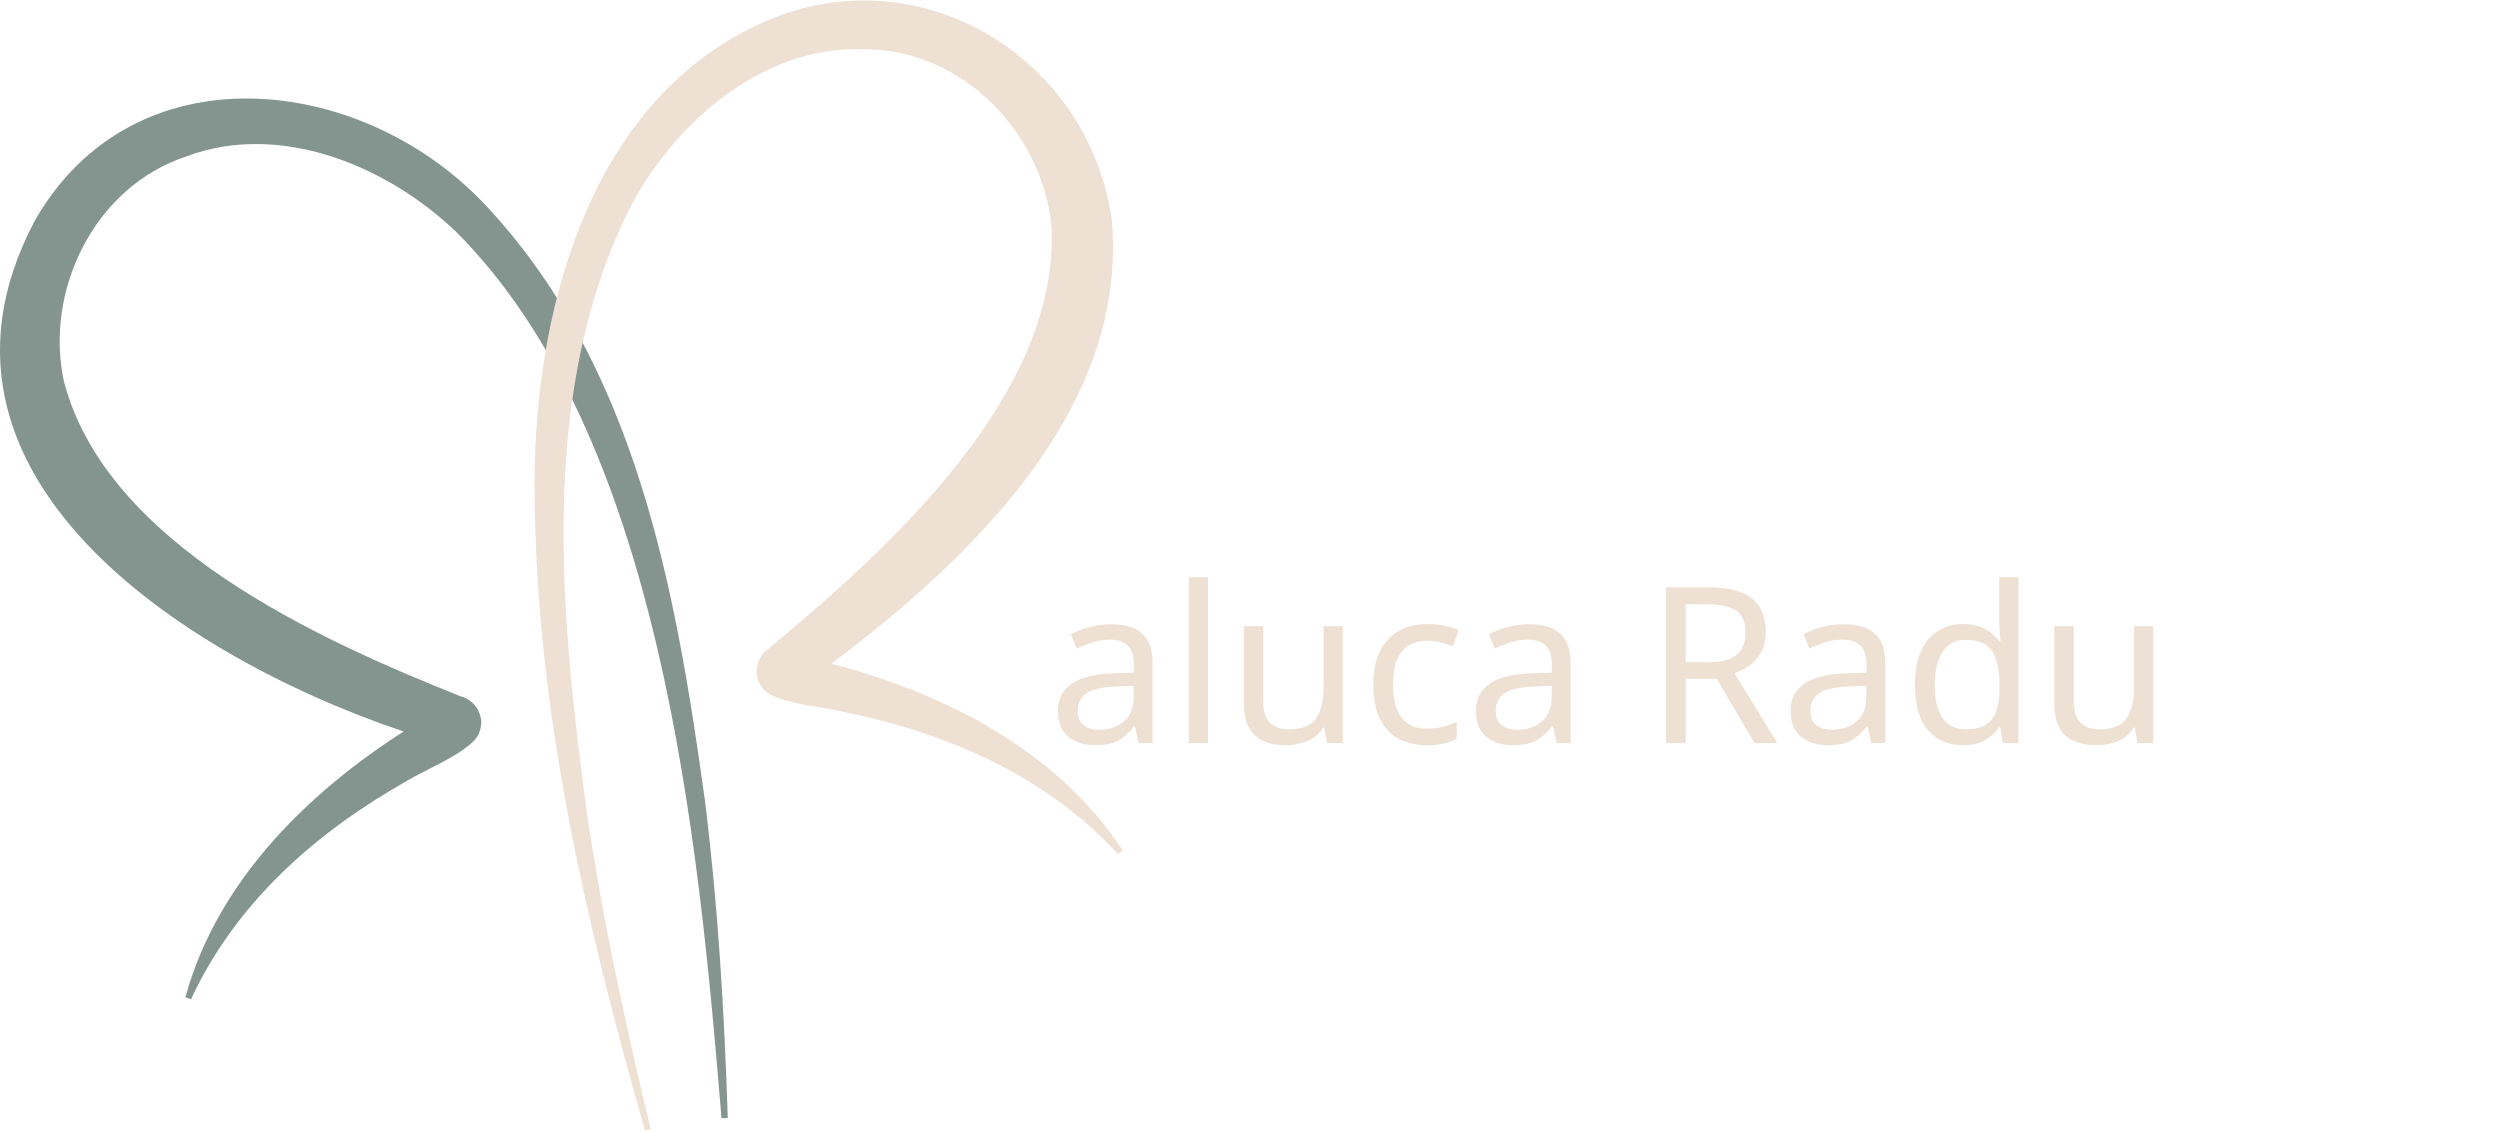
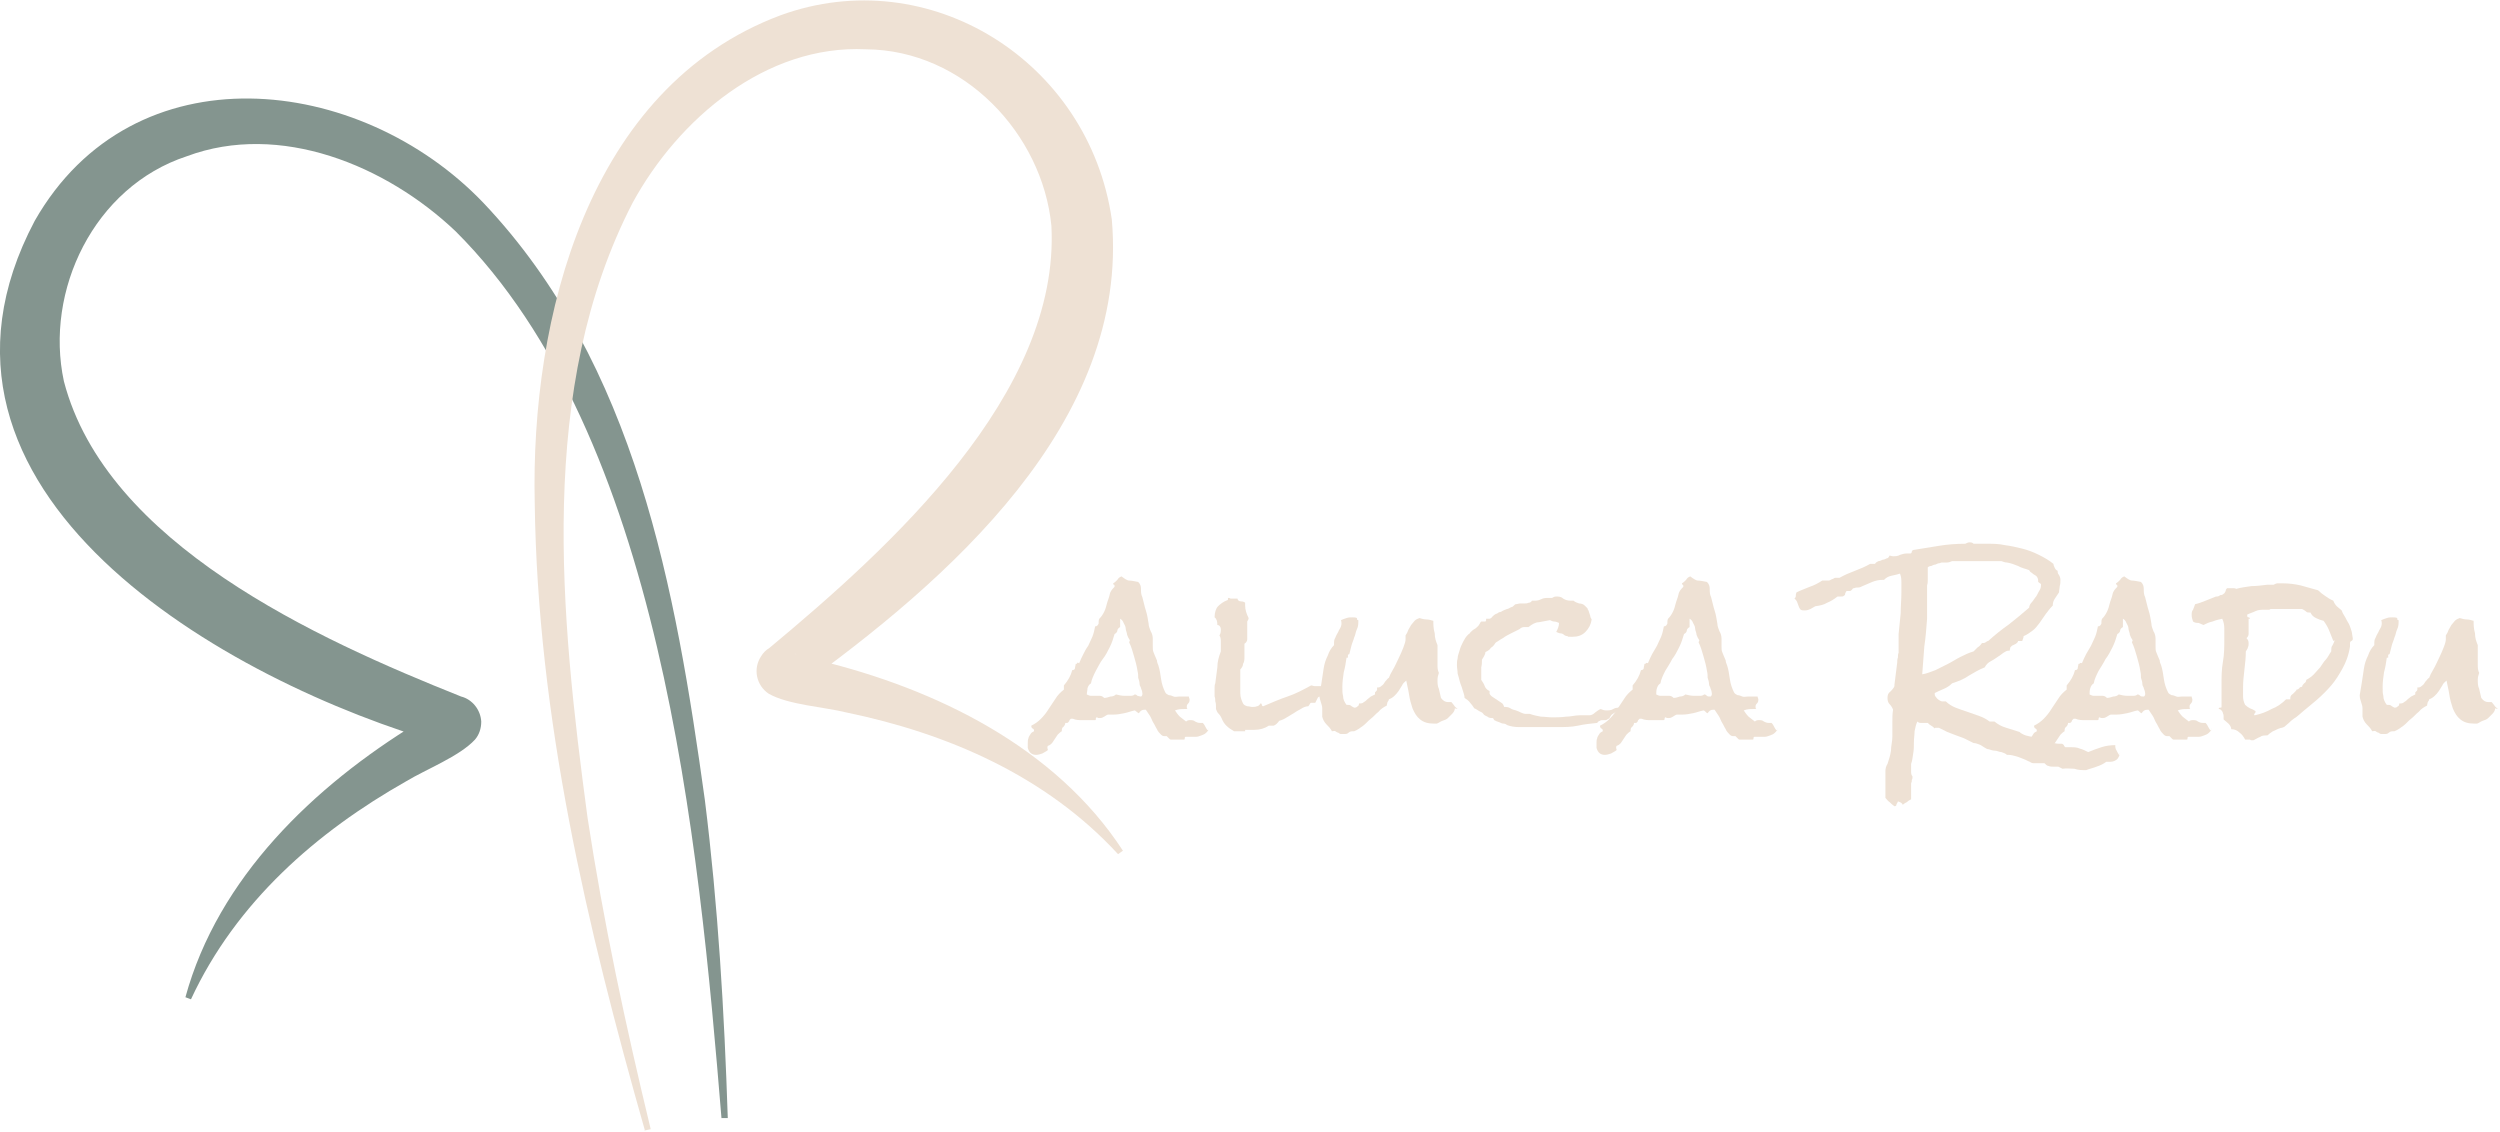
<svg xmlns="http://www.w3.org/2000/svg" id="Layer_1" version="1.1" viewBox="0 0 360 163">
  <defs>
    <style>
      .st0 {
        fill: none;
      }

      .st1 {
-         font-family: RockSalt-Regular, 'Rock Salt';
-         font-size: 31.4px;
-       }
- 
-       .st1, .st2 {
        isolation: isolate;
      }

-       .st1, .st3 {
+       .st2 {
        fill: #eee1d4;
      }

-       .st4 {
-         clip-path: url(#clippath-1);
-       }
- 
-       .st5 {
-         clip-path: url(#clippath-2);
-       }
- 
-       .st6 {
+       .st3 {
        fill: #84958f;
      }

-       .st7 {
+       .st4 {
        clip-path: url(#clippath);
      }
    </style>
    <clipPath id="clippath">
-       <rect class="st0" x="0" y="0" width="360" height="162.9" />
-     </clipPath>
-     <clipPath id="clippath-1">
-       <rect class="st0" x="147.9" y="73.6" width="212.1" height="57.6" />
-     </clipPath>
-     <clipPath id="clippath-2">
-       <rect class="st0" x="147.9" y="73.6" width="212.1" height="57.6" />
+       <rect class="st0" width="360" height="162.9" />
    </clipPath>
  </defs>
-   <g class="st7">
+   <g class="st4">
    <g id="Group_10">
-       <g id="Group_9" class="st2">
-         <g id="Group_8">
-           <g class="st4">
-             <g id="Group_7">
-               <g id="Group_6" class="st2">
-                 <g id="Group_5">
-                   <g class="st5">
-                     <g id="Group_4">
-                       <g id="aluca_Radu" class="st2">
-                         <text class="st1" transform="translate(150.9 107)">
-                           <tspan x="0" y="0">aluca Radu</tspan>
-                         </text>
-                       </g>
-                     </g>
-                   </g>
-                 </g>
-               </g>
-             </g>
-           </g>
-         </g>
+       <rect class="st0" x="147.9" y="73.6" width="212.1" height="57.6" />
+       <rect class="st0" x="147.9" y="73.6" width="212.1" height="57.6" />
+       <g class="st1">
+         <path class="st2" d="M174.1,104.8c0,.3-.2.5-.4.7-.2.2-.4.3-.7.4-.3.1-.5.2-.8.2-.3,0-.5,0-.8,0s-.2,0-.3,0c0,0-.2,0-.3,0s-.2,0-.2.2,0,.2-.2.2c-.1,0-.2,0-.3,0-.1,0-.2,0-.3,0s-.3,0-.4,0c-.1,0-.3,0-.4,0s-.3,0-.4,0c0,0-.1,0-.2-.1,0,0-.1-.1-.2-.2,0,0-.1-.1-.2-.2-.1,0-.3,0-.4,0,0,0-.2,0-.4-.2-.2-.2-.5-.5-.6-.8-.2-.3-.3-.6-.5-.9-.2-.3-.3-.7-.5-1-.2-.3-.4-.6-.6-.9h-.2c-.4,0-.6.2-.8.5-.1,0-.2-.1-.3-.2-.1,0-.2-.2-.3-.2-.5.1-1,.3-1.5.4-.5.1-1,.2-1.5.2h-.4c-.1,0-.3,0-.4,0-.2,0-.4.2-.6.3s-.3.2-.6.2-.3,0-.4-.1c-.1,0-.2,0-.2.2s0,.2-.2.2h-.3c-.3,0-.6,0-.8,0-.3,0-.6,0-.8,0s-.8,0-1.2-.2c-.1,0-.2,0-.3,0,0,0-.1.1-.2.2,0,0,0,.2-.1.2,0,0,0,.1-.2.2,0,0-.2,0-.3,0,0,.2-.1.4-.3.6-.2.1-.2.4-.2.6-.2.1-.4.3-.6.5-.1.2-.3.4-.4.6-.1.2-.3.4-.4.6-.2.2-.3.3-.6.4-.1.1-.1.3,0,.6-.2.2-.5.3-.8.5-.3.1-.6.2-.9.2-.6,0-1-.3-1.2-1,0-.2,0-.4,0-.7,0-.2,0-.5.1-.7,0-.2.2-.4.3-.6.1-.2.3-.3.5-.4,0-.2,0-.3-.2-.4-.1,0-.2-.2-.2-.4.6-.3,1-.6,1.4-1,.4-.4.8-.9,1.1-1.4s.7-1,1-1.5c.3-.5.7-.9,1.2-1.3v-.6c.6-.7,1-1.4,1.2-2.2.2,0,.4-.1.4-.3,0-.2.1-.4.1-.6.1,0,.2,0,.2-.1s.1-.1.3,0c.2-.5.4-.9.6-1.3.2-.4.4-.8.7-1.2.2-.4.4-.9.6-1.3.2-.5.3-1,.4-1.5.3,0,.4-.2.5-.4,0-.3,0-.5.1-.7.3-.3.5-.6.7-1s.3-.8.4-1.2c.1-.4.3-.8.4-1.3s.4-.8.7-1.1h0c0-.2,0-.3-.1-.3,0,0-.1,0-.1-.2,0,0,0,0,0,0,.2-.1.4-.3.6-.5.1-.2.3-.4.6-.5.4.3.8.6,1.1.6.3,0,.8.1,1.3.2.3.3.4.6.4,1,0,.4,0,.8.2,1.2.2.7.3,1.3.5,1.9.2.6.3,1.3.4,1.9,0,.4.2.8.3,1.1.2.3.3.7.3,1.1,0,.3,0,.6,0,1,0,.4,0,.7.1.9l.2.5c.1.2.2.5.3.7,0,.2.1.5.2.7.2.6.3,1.3.4,2,.1.7.3,1.3.6,1.9.1.2.3.3.5.4.2,0,.5.1.7.2s.5,0,.8,0c.3,0,.5,0,.7,0h.3c.1,0,.2,0,.4,0,0,.2.1.3.1.4,0,.2,0,.4-.2.6s-.2.3-.2.5,0,.2.1.3c0,0-.2,0-.4,0-.5,0-.9,0-1.4.2.2.3.4.6.7.9.3.2.6.5.9.7.2-.2.4-.2.6-.2s.5,0,.7.2c.2.1.4.2.7.2s.3,0,.4,0c.2.2.3.4.4.6.1.2.2.4.4.5ZM164.5,99.9c0-.3-.1-.6-.2-.8,0-.2-.2-.3-.2-.6,0-.3-.1-.6-.2-.9,0-.3,0-.6-.1-1-.1-.7-.3-1.4-.5-2.1-.2-.7-.4-1.4-.7-2,0-.1.1-.2.1-.3h0c-.2-.3-.3-.5-.4-.8,0-.3-.2-.6-.2-.9,0-.3-.2-.6-.3-.8-.1-.3-.3-.5-.5-.6,0,.1,0,.3,0,.4s0,.3,0,.4c0,.1,0,.3,0,.4-.2.1-.4.3-.4.5,0,.2-.2.4-.4.5-.2.7-.4,1.3-.7,1.9-.3.6-.6,1.2-1,1.7s-.7,1.2-1,1.7c-.3.6-.6,1.2-.7,1.8-.3.2-.4.4-.5.7,0,.3-.1.6-.1.9.2.1.4.2.6.2.2,0,.5,0,.7,0s.4,0,.6,0c.2,0,.4.1.6.3.3,0,.6-.1.9-.2.3,0,.6-.1.8-.3.4.1.8.2,1.3.2s.5,0,.7,0c.2,0,.5,0,.7-.2.2,0,.3.1.4.2.1,0,.3.1.5.1.1,0,.2-.2.2-.3,0,0,0-.2.2-.3Z" />
+         <path class="st2" d="M190.6,99.1c0,.2,0,.4-.2.5-.2.1-.2.3-.2.4s0,.2.1.3c-.3,0-.5,0-.6.3-.1.2-.2.4-.3.6h-.4c-.1,0-.2,0-.2,0,0,0-.1,0-.2.2,0,0-.1.2-.2.3-.4,0-.8.2-1.1.4-.4.2-.7.4-1,.6-.3.2-.7.4-1,.6s-.7.4-1.1.5c-.2.3-.5.6-.8.7h0c-.1,0-.2,0-.3,0,0,0-.2,0-.3,0s-.1,0-.1,0c-.6.4-1.3.6-2.1.6s-.4,0-.6,0c-.2,0-.4,0-.6,0s-.1,0-.1,0h0c0,.2,0,.2,0,.2s-.1,0-.2,0c-.2,0-.5,0-.7,0-.2,0-.5,0-.7,0-.5-.3-.8-.5-1.1-.8s-.5-.6-.7-1.1c-.1-.2-.2-.4-.4-.6-.2-.2-.3-.4-.4-.7,0,0,0-.2,0-.4s0-.4-.1-.7c0-.2,0-.5-.1-.7,0-.2,0-.4,0-.5,0-.2,0-.5,0-.7,0-.2,0-.5.1-.7.1-.8.2-1.6.3-2.3,0-.8.2-1.5.5-2.3,0-.2,0-.4,0-.6v-.7c0-.4,0-.7-.2-1,.2-.3.2-.6.2-.9s-.2-.6-.5-.6h0c0-.5-.1-.9-.4-1.1,0-.7.2-1.3.5-1.6s.8-.7,1.4-.9c0-.1.1-.2,0-.3.1,0,.3,0,.4.1.1,0,.2,0,.4,0,.2,0,.4,0,.6,0,0,.2.2.4.5.4.3,0,.5.1.6.2v.4c0,.6.2,1.2.5,1.8,0,.2-.1.3-.2.5,0,.2,0,.4,0,.5,0,.2,0,.5,0,.7,0,.2,0,.5,0,.7s0,.5,0,.7c0,.2-.2.5-.4.6,0,.3,0,.6,0,.9,0,.3,0,.7,0,1,0,.3,0,.7-.2,1,0,.3-.2.6-.4.8,0,.3,0,.6,0,.9,0,.3,0,.6,0,.9,0,.5,0,1,0,1.6,0,.6.2,1.1.4,1.5.1.2.3.3.6.4.3,0,.5.1.7.1s.5,0,.7-.1c.2,0,.4-.2.5-.4.1,0,.2,0,.2.2,0,.1.1.2.2.2,1.2-.5,2.3-1,3.5-1.4,1.2-.4,2.3-1,3.4-1.6.2,0,.3.1.5.1s.4,0,.6,0c.2,0,.4,0,.6,0h.2c0,.1,0,.2,0,.3Z" />
+         <path class="st2" d="M209.5,102c0,.3-.2.6-.4.8-.2.2-.4.4-.6.6-.2.2-.5.3-.8.4s-.5.3-.8.4h-.4c-.9,0-1.5-.2-2-.6-.5-.4-.8-.9-1.1-1.6-.2-.6-.4-1.3-.5-2-.1-.7-.3-1.4-.4-2-.2.2-.5.4-.6.7-.2.3-.3.5-.5.8s-.4.5-.6.7c-.2.2-.5.4-.8.5,0,.1-.1.3-.2.4,0,.1-.1.3-.1.5-.4.2-.9.5-1.2.9-.4.3-.7.7-1.1,1s-.7.7-1.1,1c-.4.3-.8.6-1.3.8,0,0,0,0-.1,0-.2,0-.5,0-.7.2s-.4.2-.7.2-.3,0-.4,0-.3-.1-.4-.2c-.1,0-.3-.1-.4-.2s-.3,0-.5,0c-.2-.4-.5-.7-.8-1-.3-.3-.5-.7-.6-1.1,0-.2,0-.4,0-.6,0-.2,0-.4,0-.6,0-.3-.1-.6-.2-.9-.1-.3-.2-.6-.2-1,.1-.6.2-1.2.3-1.8s.2-1.3.3-2c.1-.7.3-1.3.6-1.9.2-.6.5-1.1.9-1.5v-.2c0-.3,0-.6.2-.9.1-.3.3-.6.4-.8.1-.3.3-.5.4-.8s.1-.6,0-.9c.2-.1.5-.2.8-.3s.5-.1.8-.1.5,0,.7.1c0,.2,0,.3.2.3h0c0,.5,0,.9-.2,1.3s-.2.8-.4,1.2c-.1.4-.3.8-.4,1.2s-.2.8-.3,1.2c0,0-.1,0-.2.1,0,0,0,.1,0,.2,0,0,0,.1,0,.2,0,0-.1,0-.2,0-.1.7-.2,1.4-.4,2.1-.1.7-.2,1.4-.2,2.1s0,.9.1,1.3c0,.5.2.9.5,1.3h.1c.2,0,.4,0,.5.1.1.1.3.2.5.3.2,0,.3,0,.5-.2.1,0,.2-.2.2-.4.3,0,.5,0,.7-.2.2-.1.3-.2.5-.4l.5-.4c.2-.1.4-.2.6-.3,0-.1,0-.2,0-.3l.2-.2c0,0,.1-.1.1-.2s0-.2,0-.3c.2,0,.4,0,.6-.2.1-.1.3-.2.4-.4s.2-.3.3-.4.2-.3.4-.4c.1-.3.3-.7.6-1.2.3-.5.5-1,.8-1.6.3-.6.5-1.1.7-1.6s.3-.9.3-1.1,0-.2,0-.3c0,0,0-.2,0-.3h0c.2-.3.3-.5.4-.8.1-.2.3-.5.4-.7.2-.2.3-.4.5-.6.2-.2.4-.3.7-.4.3.1.7.2,1,.2s.7.1,1,.2c0,.5,0,1.1.2,1.8,0,.7.2,1.2.4,1.7,0,.3,0,.5,0,.8,0,.2,0,.5,0,.7,0,.4,0,.8,0,1.3,0,.4,0,.8.2,1.2-.1.3-.2.6-.2,1s0,.9.2,1.3c.1.4.2.9.3,1.3.3.4.6.6,1,.6s.2,0,.3,0c0,0,.1,0,.2,0,.2.2.3.4.4.5.1.2.3.3.5.5Z" />
+         <path class="st2" d="M233.5,101.5c0,.2,0,.4-.2.5-.1.1-.2.3-.4.4-.2.1-.3.2-.5.3s-.3.2-.4.3c0,0-.1.2-.2.3,0,.1,0,.2-.2.2-.1.1-.3.2-.4.2-.1,0-.3,0-.4,0-.2,0-.3,0-.4.1-.1,0-.3.1-.4.3-1,.1-1.9.2-2.8.4-.9.2-1.9.2-2.9.2s-.4,0-.6,0c-.2,0-.4,0-.6,0-.4,0-.9,0-1.3,0s-.8,0-1.3,0-1.2,0-1.8,0c-.6,0-1.2-.1-1.7-.3-.1-.1-.3-.2-.5-.2-.2,0-.4-.1-.6-.2s-.4-.1-.5-.2c-.2,0-.3-.2-.4-.4-.3,0-.6,0-.8-.2-.2-.1-.5-.2-.6-.4s-.4-.3-.6-.4c-.2-.1-.4-.3-.7-.4-.2-.3-.4-.6-.6-.8-.2-.3-.5-.5-.8-.7,0-.4-.2-.8-.3-1.2-.1-.4-.3-.8-.4-1.2-.1-.4-.2-.8-.3-1.1,0-.4-.1-.8-.1-1.2s0-.6.1-1c0-.4.2-.8.3-1.2s.3-.8.5-1.2.4-.7.6-.9c0,0,.1-.1.2-.2,0,0,.2-.1.2-.2.2-.2.4-.4.6-.5s.4-.3.6-.5c0,0,.1-.2.2-.3,0-.1.1-.2.2-.3,0,0,.1,0,.3,0s.2,0,.3,0c0,0,.1-.1.1-.2s0-.2,0-.2c0,0,0,0,.2,0,.1,0,.2,0,.2,0,.1,0,.3,0,.5-.3.2-.2.3-.3.5-.4.1,0,.3-.1.4-.2s.3,0,.5-.2c.2-.1.4-.2.7-.3.2,0,.4-.2.7-.3.1,0,.2-.1.3-.2.1-.1.2-.2.3-.2.2,0,.4-.1.6-.1s.4,0,.6,0,.4,0,.6-.1c.2,0,.4-.1.5-.3h.2c.4,0,.7,0,1.1-.2s.7-.2,1.1-.2.3,0,.5,0c.2-.1.3-.2.6-.2.3,0,.7,0,1,.3.3.2.7.3,1.1.3h.2c0,0,.2,0,.2,0,.2.2.5.3.8.4.3,0,.6.1.8.3.1.1.3.3.4.4,0,.2.2.3.2.5l.2.6c0,.2.1.3.2.5-.1.7-.4,1.3-.9,1.8s-1.1.7-1.9.7-.5,0-.7-.1c-.2,0-.4-.1-.5-.2s-.3-.2-.5-.2c-.2,0-.3-.1-.6-.2.2-.4.4-.8.4-1.3-.2-.1-.5-.2-.7-.2-.2,0-.4-.1-.6-.2-.6.1-1.1.2-1.6.3-.5,0-1,.3-1.5.7-.1,0-.2,0-.3,0s-.2,0-.3,0-.4,0-.7.3c-.4.2-.8.4-1.2.6-.4.2-.8.4-1.2.7-.4.2-.6.4-.8.5-.2.1-.3.2-.4.4-.1.1-.2.3-.4.4s-.2.3-.4.4c-.1.1-.3.2-.5.3,0,.2-.1.4-.2.6-.1.2-.2.3-.3.5,0,.4,0,.7-.1,1.1,0,.4,0,.7,0,1.1v.4c0,.1,0,.2,0,.3.2.3.4.6.5.9s.4.6.7.7c0,0,0,.1,0,.2,0,0,0,0,0,.2.1.2.3.4.5.5.2.1.4.3.6.4.2.1.4.3.6.4.2.1.3.3.4.6.3,0,.6,0,.9.2s.5.2.8.3.5.2.7.3c.2.1.5.2.7.2s.4,0,.6,0c.5.2,1.1.3,1.6.4.5,0,1.1.1,1.6.1s1.3,0,2-.1c.7,0,1.3-.2,2-.2.2,0,.5,0,.7,0s.4,0,.7,0c.3,0,.6-.2.8-.4.3-.2.5-.4.8-.5.2.1.5.2.8.2s.7,0,1-.2.7-.2,1-.2h.2Z" />
+         <path class="st2" d="M256,104.8c0,.3-.2.5-.4.7-.2.2-.4.3-.7.4-.3.1-.5.2-.8.2-.3,0-.5,0-.8,0s-.2,0-.3,0c0,0-.2,0-.3,0s-.2,0-.2.2,0,.2-.2.2c-.1,0-.2,0-.3,0-.1,0-.2,0-.3,0s-.3,0-.4,0-.3,0-.4,0-.3,0-.4,0-.1,0-.2-.1c0,0-.1-.1-.2-.2,0,0-.1-.1-.2-.2-.1,0-.3,0-.4,0,0,0-.2,0-.4-.2-.2-.2-.5-.5-.6-.8-.2-.3-.3-.6-.5-.9-.2-.3-.3-.7-.5-1-.2-.3-.4-.6-.6-.9h-.2c-.4,0-.6.2-.8.5-.1,0-.2-.1-.3-.2s-.2-.2-.3-.2c-.5.1-1,.3-1.5.4-.5.1-1,.2-1.5.2h-.4c-.1,0-.3,0-.4,0-.2,0-.4.2-.6.3-.2.1-.3.2-.6.2s-.3,0-.4-.1c-.1,0-.2,0-.2.2,0,.1,0,.2-.2.2h-.3c-.3,0-.6,0-.8,0-.3,0-.6,0-.8,0s-.8,0-1.2-.2c-.1,0-.2,0-.3,0,0,0-.1.1-.2.2s0,.2-.1.2c0,0,0,.1-.2.2,0,0-.2,0-.3,0,0,.2-.1.4-.3.6-.2.1-.2.4-.2.6-.2.1-.4.3-.6.5-.1.2-.3.4-.4.6-.1.2-.3.4-.4.6-.2.2-.3.3-.6.4-.1.1-.1.3,0,.6-.2.2-.5.3-.8.5-.3.1-.6.2-.9.2-.6,0-1-.3-1.2-1,0-.2,0-.4,0-.7,0-.2,0-.5.1-.7,0-.2.2-.4.3-.6.1-.2.3-.3.5-.4,0-.2,0-.3-.2-.4-.1,0-.2-.2-.2-.4.6-.3,1-.6,1.4-1,.4-.4.8-.9,1.1-1.4.3-.5.7-1,1-1.5.3-.5.7-.9,1.2-1.3v-.6c.6-.7,1-1.4,1.2-2.2.2,0,.4-.1.4-.3,0-.2.1-.4.1-.6.1,0,.2,0,.2-.1,0,0,.1-.1.3,0,.2-.5.4-.9.6-1.3.2-.4.5-.8.7-1.2.2-.4.4-.9.6-1.3.2-.5.3-1,.4-1.5.3,0,.4-.2.5-.4,0-.3,0-.5.1-.7.3-.3.5-.6.7-1s.3-.8.4-1.2c.1-.4.3-.8.4-1.3s.4-.8.7-1.1h0c0-.2,0-.3-.1-.3,0,0-.1,0-.1-.2,0,0,0,0,0,0,.2-.1.4-.3.6-.5.1-.2.3-.4.6-.5.4.3.8.6,1.1.6.3,0,.8.1,1.3.2.3.3.4.6.4,1,0,.4,0,.8.2,1.2.2.7.3,1.3.5,1.9.2.6.3,1.3.4,1.9,0,.4.2.8.3,1.1.2.3.3.7.3,1.1,0,.3,0,.6,0,1,0,.4,0,.7.1.9l.2.5c.1.2.2.5.3.7,0,.2.1.5.2.7.2.6.3,1.3.4,2s.3,1.3.6,1.9c.1.2.3.3.5.4.2,0,.5.1.7.2s.5,0,.8,0c.3,0,.5,0,.7,0h.3c.1,0,.2,0,.4,0,0,.2.1.3.1.4,0,.2,0,.4-.2.6s-.2.3-.2.5,0,.2.1.3c0,0-.2,0-.4,0-.5,0-.9,0-1.4.2.2.3.4.6.7.9.3.2.6.5.9.7.2-.2.4-.2.6-.2s.5,0,.7.2c.2.1.4.2.7.2s.3,0,.4,0c.2.2.3.4.4.6.1.2.2.4.4.5ZM246.5,99.9c0-.3-.1-.6-.2-.8,0-.2-.2-.3-.2-.6,0-.3-.1-.6-.2-.9,0-.3,0-.6-.1-1-.1-.7-.3-1.4-.5-2.1-.2-.7-.4-1.4-.7-2,0-.1.1-.2.1-.3h0c-.2-.3-.3-.5-.4-.8,0-.3-.2-.6-.2-.9,0-.3-.2-.6-.3-.8-.1-.3-.3-.5-.5-.6,0,.1,0,.3,0,.4s0,.3,0,.4c0,.1,0,.3,0,.4-.2.1-.4.3-.4.5,0,.2-.2.4-.4.5-.2.7-.4,1.3-.7,1.9-.3.6-.6,1.2-1,1.7-.3.6-.7,1.2-1,1.7-.3.6-.6,1.2-.7,1.8-.3.2-.4.4-.5.7s-.1.6-.1.9c.2.1.4.2.6.2.2,0,.5,0,.7,0s.4,0,.6,0,.4.1.6.3c.3,0,.6-.1.9-.2.3,0,.6-.1.8-.3.4.1.8.2,1.3.2s.5,0,.7,0,.5,0,.7-.2c.2,0,.3.1.4.2s.3.1.5.1c.1,0,.2-.2.2-.3,0,0,0-.2.2-.3Z" />
+         <path class="st2" d="M305.3,108.3c0,.4-.2.7-.4,1-.2.2-.6.4-1,.4s-.4,0-.6,0c-.4.3-.8.5-1.4.7-.5.2-1,.3-1.5.5-.6,0-1.1,0-1.7-.2-.6,0-1.1-.1-1.7,0-.2-.1-.4-.2-.6-.3-.2,0-.5,0-.7,0-.2,0-.5,0-.7-.1-.2,0-.4-.2-.6-.4h-1.5c-.1,0-.4,0-.6-.2-.3-.1-.6-.3-.9-.4-.3-.1-.7-.3-1.1-.4-.4-.1-.7-.2-1.1-.2h-.2c-.2-.2-.5-.3-.8-.4-.3,0-.6-.2-.9-.2-.3,0-.6-.1-.9-.2-.3,0-.5-.2-.7-.3-.2-.1-.4-.3-.7-.4s-.5-.2-.8-.2c-.4-.2-.8-.4-1.2-.6-.4-.2-.8-.3-1.3-.5l-1.3-.5c-.4-.2-.8-.4-1.2-.6,0,0-.1,0-.2,0,0,0-.2,0-.2,0-.1,0-.2,0-.2.1-.1-.1-.3-.3-.5-.4s-.3-.2-.5-.4c0,0-.2,0-.2,0,0,0-.2,0-.3,0-.2,0-.4,0-.5,0s-.3,0-.5-.2c-.2.4-.3.9-.4,1.4,0,.5-.1,1-.1,1.6,0,.5,0,1.1-.1,1.6s-.1,1-.3,1.5c0,.2,0,.3,0,.5v.5c0,.3,0,.6.2.8,0,.2,0,.4-.1.5,0,.2,0,.3-.1.5,0,.2,0,.4,0,.6,0,.2,0,.4,0,.6v.5c0,.2,0,.4,0,.6-.2.1-.4.2-.6.4-.2.1-.4.2-.6.4-.1-.3-.4-.4-.7-.5,0,.1-.1.2-.2.4,0,.2-.1.3-.3.3-.3-.2-.5-.4-.7-.6-.2-.1-.4-.4-.6-.6,0,0,0,0,0-.2,0-.1,0-.2,0-.3,0,0,0-.2,0-.2,0-.2,0-.5,0-.6,0-.3,0-.5,0-.8,0-.3,0-.5,0-.8,0-.3,0-.7,0-1,0-.3.1-.7.3-1,.2-.6.4-1.2.5-1.9,0-.7.2-1.3.2-2s0-1.3,0-2c0-.7,0-1.3.1-1.9-.1-.3-.3-.6-.5-.8s-.3-.5-.3-.9.1-.7.4-.9c.2-.2.5-.5.6-.8,0-.1,0-.2,0-.2l.4-3.2c0-.2,0-.5.1-.7,0-.3,0-.5.1-.7,0-.5,0-.9,0-1.4s0-.9,0-1.3c.1-1,.2-2,.3-3,0-1,.1-2,.1-2.9s0-.9,0-1.4c0-.5,0-.9-.2-1.4-.3.1-.7.2-1.2.3s-.8.3-1.1.6h-.2c-.5,0-1,.1-1.5.3-.5.2-.9.4-1.4.6-.2.1-.4.2-.6.2-.2,0-.4,0-.6.1-.1,0-.2,0-.3.2-.1.1-.2.2-.3.2h-.5c-.1.2-.2.3-.2.4,0,.1,0,.2-.2.3-.1.1-.2.1-.4.1-.2,0-.3,0-.4,0h-.1c-.5.4-1,.7-1.5.9-.5.3-1,.4-1.7.5l-.7.4c-.2.1-.5.2-.8.2s-.4,0-.6-.1c-.2-.2-.3-.5-.4-.8s-.2-.6-.5-.8c.1-.1.2-.2.2-.4,0-.2,0-.3.1-.5.6-.3,1.2-.5,1.9-.8.6-.2,1.2-.5,1.8-.9,0,0,.2,0,.3,0,.2,0,.4,0,.6,0,.2,0,.3-.1.5-.2.2,0,.3-.2.5-.2.2,0,.4,0,.6,0,.7-.4,1.4-.7,2.2-1s1.5-.6,2.2-1c.1,0,.2,0,.3,0,0,0,.1,0,.2,0s.1,0,.2,0c.1-.2.3-.3.5-.4.2,0,.4-.1.6-.2.2,0,.4-.1.6-.2.2,0,.3-.2.4-.4.1,0,.3.1.5.1.3,0,.7,0,1-.2.3-.1.6-.2,1-.2s.2,0,.2,0c0,0,.1,0,.2,0,.2,0,.2,0,.3-.2,0-.1,0-.2.2-.3,1.2-.2,2.5-.4,3.7-.6,1.2-.2,2.5-.3,3.8-.3.2-.1.4-.2.6-.2s.4,0,.6.2c.3,0,.7,0,1,0,.3,0,.7,0,1,0,.8,0,1.6,0,2.5.2.8.1,1.7.3,2.5.5.8.2,1.6.5,2.4.9.8.4,1.5.8,2.1,1.3,0,.2.1.4.2.6.1.2.2.3.4.4,0,0,0,0,0,0,0,0,0,0,0,0,0,.2,0,.4.2.6.1.2.2.4.2.7s0,.6-.1.9c0,.3-.1.6-.1.9-.2.3-.4.6-.6.9-.2.3-.3.6-.3,1-.4.4-.7.8-1,1.2-.3.4-.6.9-.9,1.3-.3.4-.6.8-1,1.1-.4.3-.8.6-1.3.8,0,.2-.1.4-.2.7h-.6c0,.2-.2.3-.3.4l-.4.2c-.1,0-.3.2-.4.3,0,.1-.1.3-.1.5,0,0,0,0-.2,0-.2,0-.4.1-.7.3-.3.2-.5.4-.7.5-.3.2-.7.5-1.1.7-.4.2-.7.5-.9.9-.8.3-1.6.8-2.3,1.2-.7.5-1.5.8-2.4,1.1-.3.3-.7.6-1.2.8s-.9.4-1.3.6h0c0,.3,0,.4.2.6.1.2.3.3.4.4.2.1.3.2.5.2s.4,0,.5,0c.4.4.9.7,1.4.9.5.2,1.1.4,1.7.6.6.2,1.1.4,1.7.6.6.2,1.1.5,1.5.8h.7c.5.4,1,.7,1.7.9.6.2,1.3.4,1.9.6.2.2.6.4.9.5.4.1.7.2,1.1.2h.2c0,0,.2,0,.2,0h0c0,.2,0,.2,0,.3,0,0,.1,0,.2,0,0,0,.1,0,.2,0,0,0,.1,0,.2.1h.3c.4,0,.8,0,1.2.3.4.2.8.3,1.2.3s.3,0,.4,0c.1,0,.2.1.3.2,0,.1.1.2.2.3.1,0,.3,0,.4,0,.1,0,.2,0,.4,0,.4,0,.9,0,1.3.2.4.1.8.3,1.2.5.7-.3,1.3-.5,1.9-.7.6-.2,1.3-.3,2-.3h0c0,.3,0,.5.2.8.1.2.2.4.4.7ZM293.5,83.8c0-.2,0-.4-.1-.6s-.2-.3-.4-.4-.3-.2-.4-.3c-.2-.1-.3-.2-.4-.4-.5-.2-1.1-.3-1.6-.6-.5-.2-1-.4-1.6-.5-.3,0-.5-.1-.8-.2-.3,0-.5,0-.8,0h-.7c-.1,0-.3,0-.4,0s-.3,0-.4,0c-.3,0-.6,0-.8,0s-.6,0-.8,0c-.5,0-1.1,0-1.6,0h-1.6c-.2.1-.5.2-.7.2s-.5,0-.7,0c-.1,0-.2,0-.4.1-.2,0-.4.1-.6.2-.2,0-.4.1-.6.2-.2,0-.4.1-.5.2,0,.1,0,.3,0,.4v.4c0,.3,0,.6,0,.9s0,.6-.1.9c0,.1,0,.2,0,.4,0,.1,0,.2,0,.4,0,.2,0,.4,0,.6v.6c0,.5,0,.9,0,1.4,0,.5,0,.9,0,1.4-.1,1.3-.2,2.7-.4,4-.1,1.3-.2,2.7-.3,4,.7-.1,1.3-.4,1.9-.6.6-.3,1.2-.6,1.8-.9.6-.3,1.2-.7,1.8-1,.6-.3,1.2-.6,1.9-.8.2-.2.4-.4.6-.6.2-.1.4-.3.6-.6.2,0,.4,0,.5-.1.1,0,.2-.2.4-.2,1-.9,2-1.7,3-2.4,1-.8,2-1.6,2.9-2.4,0-.3.2-.6.4-.8s.4-.6.6-.8c.2-.3.3-.6.5-.9s.2-.6.2-.9Z" />
+         <path class="st2" d="M318.5,104.8c0,.3-.2.5-.4.7-.2.2-.4.3-.7.4-.3.1-.5.2-.8.2-.3,0-.5,0-.8,0s-.2,0-.3,0c0,0-.2,0-.3,0s-.2,0-.2.2,0,.2-.2.2c-.1,0-.2,0-.3,0-.1,0-.2,0-.3,0s-.3,0-.4,0-.3,0-.4,0-.3,0-.4,0-.1,0-.2-.1c0,0-.1-.1-.2-.2,0,0-.1-.1-.2-.2-.1,0-.3,0-.4,0,0,0-.2,0-.4-.2-.2-.2-.5-.5-.6-.8-.2-.3-.3-.6-.5-.9-.2-.3-.3-.7-.5-1-.2-.3-.4-.6-.6-.9h-.2c-.4,0-.6.2-.8.5-.1,0-.2-.1-.3-.2s-.2-.2-.3-.2c-.5.1-1,.3-1.5.4-.5.1-1,.2-1.5.2h-.4c-.1,0-.3,0-.4,0-.2,0-.4.2-.6.3-.2.1-.3.2-.6.2s-.3,0-.4-.1c-.1,0-.2,0-.2.2,0,.1,0,.2-.2.2h-.3c-.3,0-.6,0-.8,0-.3,0-.6,0-.8,0s-.8,0-1.2-.2c-.1,0-.2,0-.3,0,0,0-.1.1-.2.2s0,.2-.1.2c0,0,0,.1-.2.2,0,0-.2,0-.3,0,0,.2-.1.4-.3.6-.2.1-.2.4-.2.6-.2.1-.4.3-.6.5-.1.2-.3.4-.4.6-.1.2-.3.4-.4.6-.2.2-.3.3-.6.4-.1.1-.1.3,0,.6-.2.2-.5.3-.8.5-.3.1-.6.2-.9.2-.6,0-1-.3-1.2-1,0-.2,0-.4,0-.7,0-.2,0-.5.1-.7,0-.2.2-.4.3-.6.1-.2.3-.3.5-.4,0-.2,0-.3-.2-.4-.1,0-.2-.2-.2-.4.6-.3,1-.6,1.4-1,.4-.4.8-.9,1.1-1.4.3-.5.7-1,1-1.5.3-.5.7-.9,1.2-1.3v-.6c.6-.7,1-1.4,1.2-2.2.2,0,.4-.1.4-.3,0-.2.1-.4.1-.6.1,0,.2,0,.2-.1,0,0,.1-.1.3,0,.2-.5.4-.9.6-1.3.2-.4.5-.8.7-1.2.2-.4.4-.9.6-1.3.2-.5.3-1,.4-1.5.3,0,.4-.2.5-.4,0-.3,0-.5.1-.7.3-.3.5-.6.7-1s.3-.8.4-1.2c.1-.4.3-.8.4-1.3s.4-.8.7-1.1h0c0-.2,0-.3-.1-.3,0,0-.1,0-.1-.2,0,0,0,0,0,0,.2-.1.4-.3.6-.5.1-.2.3-.4.6-.5.4.3.8.6,1.1.6.3,0,.8.1,1.3.2.3.3.4.6.4,1,0,.4,0,.8.2,1.2.2.7.3,1.3.5,1.9.2.6.3,1.3.4,1.9,0,.4.2.8.3,1.1.2.3.3.7.3,1.1,0,.3,0,.6,0,1,0,.4,0,.7.1.9l.2.5c.1.2.2.5.3.7,0,.2.1.5.2.7.2.6.3,1.3.4,2s.3,1.3.6,1.9c.1.2.3.3.5.4.2,0,.5.1.7.2s.5,0,.8,0c.3,0,.5,0,.7,0h.3c.1,0,.2,0,.4,0,0,.2.1.3.1.4,0,.2,0,.4-.2.6s-.2.3-.2.5,0,.2.1.3c0,0-.2,0-.4,0-.5,0-.9,0-1.4.2.2.3.4.6.7.9.3.2.6.5.9.7.2-.2.4-.2.6-.2s.5,0,.7.2c.2.1.4.2.7.2s.3,0,.4,0c.2.2.3.4.4.6.1.2.2.4.4.5ZM308.9,99.9c0-.3-.1-.6-.2-.8,0-.2-.2-.3-.2-.6,0-.3-.1-.6-.2-.9,0-.3,0-.6-.1-1-.1-.7-.3-1.4-.5-2.1-.2-.7-.4-1.4-.7-2,0-.1.1-.2.1-.3h0c-.2-.3-.3-.5-.4-.8,0-.3-.2-.6-.2-.9,0-.3-.2-.6-.3-.8-.1-.3-.3-.5-.5-.6,0,.1,0,.3,0,.4s0,.3,0,.4c0,.1,0,.3,0,.4-.2.1-.4.3-.4.5,0,.2-.2.4-.4.5-.2.7-.4,1.3-.7,1.9-.3.6-.6,1.2-1,1.7-.3.6-.7,1.2-1,1.7-.3.6-.6,1.2-.7,1.8-.3.2-.4.4-.5.7s-.1.6-.1.9c.2.1.4.2.6.2.2,0,.5,0,.7,0s.4,0,.6,0,.4.1.6.3c.3,0,.6-.1.9-.2.3,0,.6-.1.8-.3.4.1.8.2,1.3.2s.5,0,.7,0,.5,0,.7-.2c.2,0,.3.1.4.2s.3.1.5.1c.1,0,.2-.2.2-.3,0,0,0-.2.2-.3Z" />
+         <path class="st2" d="M338.8,91.9c0,.2,0,.3-.2.4s-.2.2-.2.4,0,.1,0,.2,0,.1,0,.2h0c-.2,1.3-.6,2.3-1.1,3.2s-1,1.7-1.6,2.4c-.6.7-1.3,1.4-2.1,2.1s-1.6,1.3-2.5,2.1c-.2.2-.5.4-.8.6-.3.2-.5.4-.7.6l-.7.6s-.1,0-.3.1c-.2,0-.3.1-.4.1-.3.1-.6.3-.9.4-.3.2-.6.4-.8.6-.4,0-.8,0-1,.2-.3.1-.6.3-1,.5-.1,0-.2,0-.3,0,0,0-.1,0-.2-.1,0,0-.2,0-.3,0,0,0-.2,0-.4,0-.2-.4-.5-.8-.8-1-.3-.3-.7-.5-1.2-.5,0-.3-.2-.6-.4-.8-.2-.2-.5-.4-.7-.6,0-.1,0-.3,0-.4,0-.2,0-.3-.1-.5,0-.1-.1-.3-.2-.4-.1-.1-.2-.2-.4-.2,0-.1,0-.2.2-.2s.2,0,.2-.2,0-.2,0-.4,0-.3,0-.4,0-.2,0-.3c0,0,0-.2,0-.3,0-.6,0-1.1,0-1.7,0-1.1,0-2.2.2-3.3.2-1.1.2-2.2.2-3.3s0-1,0-1.5c0-.5-.1-1-.3-1.4-.5.1-.9.2-1.4.4-.5.1-.9.3-1.3.5-.2-.1-.5-.2-.7-.3-.3,0-.5,0-.8-.2-.1-.3-.2-.6-.2-.9s0-.6.2-.8l.3-.8c.5-.1,1-.3,1.5-.5.5-.2,1-.4,1.5-.6.2,0,.4,0,.6-.2.3,0,.4-.1.5-.2.1,0,.2-.2.3-.4,0-.2.1-.3.2-.4h.5c.1,0,.3,0,.4,0,.1,0,.3,0,.4.1.7-.2,1.5-.3,2.2-.4.7,0,1.5-.1,2.3-.2,0,0,.2,0,.4,0h.5c.2-.1.4-.2.5-.2.2,0,.3,0,.3,0s0,0,0,0h.5c.9,0,1.7.1,2.6.3l2.5.7c.3.3.7.6,1,.8s.7.5,1.2.7c.1.3.3.6.5.8.2.2.5.4.7.6.1.3.2.5.4.8s.3.6.5.9c.2.3.3.6.4.9.1.3.2.6.2.8ZM336,92.3c-.2-.5-.4-1-.6-1.5-.2-.5-.5-1-.8-1.4-.4-.1-.7-.2-1.1-.4s-.6-.4-.8-.8c0,0-.1,0-.2,0-.2,0-.3,0-.5-.2-.1-.1-.3-.2-.5-.3-.2,0-.4,0-.7,0-.3,0-.6,0-.9,0-.3,0-.6,0-.9,0-.3,0-.5,0-.7,0s-.3,0-.5,0c-.2,0-.4,0-.5,0-.2,0-.3,0-.3,0,0,0-.1,0-.2.1-.1,0-.2,0-.3,0h-.4c-.4,0-.9,0-1.3.2s-.8.3-1.2.5h0c0,.3,0,.4.2.4.1,0,.2.1.2.2-.1,0-.2,0-.2,0s0,0,0,.2c0,.2,0,.4,0,.7,0,.2,0,.5,0,.7s0,.4,0,.6-.1.4-.3.6c.2.2.3.4.3.7s0,.4-.1.6c0,.2-.2.4-.3.6,0,.9-.1,1.7-.2,2.6-.1.9-.2,1.7-.2,2.6s0,.8,0,1.3c0,.4.1.8.3,1.2.2.2.5.4.7.5.3.1.5.2.8.4h0c0,.2,0,.2-.1.3,0,0-.1.1-.1.2s0,.1.1.1c.9-.2,1.7-.5,2.4-.9.8-.3,1.5-.8,2.1-1.4,0,0,.1,0,.2,0s0,0,.2,0,.1,0,.2,0h0c0-.2,0-.4.1-.5,0-.1.2-.2.3-.3l.3-.3c.1-.1.2-.2.2-.3.2,0,.3-.1.4-.2,0-.1.2-.2.4-.2,0-.2.2-.4.3-.5.2-.1.3-.3.3-.5.4-.2.8-.5,1.1-.8.3-.3.6-.7.9-1,.3-.4.5-.8.8-1.1s.5-.8.8-1.2h0c0-.4,0-.7.2-.9.1-.2.2-.4.3-.7Z" />
+         <path class="st2" d="M359.3,102c0,.3-.2.6-.4.8-.2.2-.4.4-.6.6-.2.2-.5.3-.8.4s-.5.3-.8.4h-.4c-.9,0-1.5-.2-2-.6-.5-.4-.8-.9-1.1-1.6-.2-.6-.4-1.3-.5-2-.1-.7-.3-1.4-.4-2-.2.2-.5.4-.6.7-.2.3-.3.5-.5.8s-.4.5-.6.7c-.2.2-.5.4-.8.5,0,.1-.1.3-.2.4,0,.1-.1.3-.1.5-.4.2-.9.5-1.2.9-.4.3-.7.7-1.1,1s-.7.7-1.1,1c-.4.3-.8.6-1.3.8,0,0,0,0-.1,0-.2,0-.5,0-.7.2s-.4.2-.7.2-.3,0-.4,0-.3-.1-.4-.2c-.1,0-.3-.1-.4-.2s-.3,0-.5,0c-.2-.4-.5-.7-.8-1-.3-.3-.5-.7-.6-1.1,0-.2,0-.4,0-.6,0-.2,0-.4,0-.6,0-.3-.1-.6-.2-.9-.1-.3-.2-.6-.2-1,.1-.6.2-1.2.3-1.8s.2-1.3.3-2c.1-.7.3-1.3.6-1.9.2-.6.5-1.1.9-1.5v-.2c0-.3,0-.6.2-.9.1-.3.3-.6.4-.8.1-.3.3-.5.4-.8s.1-.6,0-.9c.2-.1.5-.2.8-.3s.5-.1.8-.1.5,0,.7.1c0,.2,0,.3.2.3h0c0,.5,0,.9-.2,1.3s-.2.8-.4,1.2c-.1.4-.3.8-.4,1.2s-.2.8-.3,1.2c0,0-.1,0-.2.1,0,0,0,.1,0,.2,0,0,0,.1,0,.2,0,0-.1,0-.2,0-.1.7-.2,1.4-.4,2.1-.1.7-.2,1.4-.2,2.1s0,.9.1,1.3c0,.5.2.9.5,1.3h.1c.2,0,.4,0,.5.1.1.1.3.2.5.3.2,0,.3,0,.5-.2.1,0,.2-.2.2-.4.3,0,.5,0,.7-.2.2-.1.3-.2.5-.4l.5-.4c.2-.1.4-.2.6-.3,0-.1,0-.2,0-.3l.2-.2c0,0,.1-.1.1-.2s0-.2,0-.3c.2,0,.4,0,.6-.2.1-.1.3-.2.4-.4s.2-.3.3-.4.2-.3.4-.4c.1-.3.3-.7.6-1.2.3-.5.5-1,.8-1.6.3-.6.5-1.1.7-1.6s.3-.9.3-1.1,0-.2,0-.3c0,0,0-.2,0-.3h0c.2-.3.3-.5.4-.8.1-.2.3-.5.4-.7.2-.2.3-.4.5-.6.2-.2.4-.3.7-.4.3.1.7.2,1,.2s.7.1,1,.2c0,.5,0,1.1.2,1.8,0,.7.2,1.2.4,1.7,0,.3,0,.5,0,.8,0,.2,0,.5,0,.7,0,.4,0,.8,0,1.3,0,.4,0,.8.2,1.2-.1.3-.2.6-.2,1s0,.9.2,1.3c.1.4.2.9.3,1.3.3.4.6.6,1,.6s.2,0,.3,0c0,0,.1,0,.2,0,.2.2.3.4.4.5.1.2.3.3.5.5Z" />
      </g>
-       <path id="Path_3" class="st6" d="M103.9,161.1c-3.3-40.2-8.7-98.3-38.3-127.8-10-9.5-25.3-15.8-38.7-10.8-13.4,4.4-20.5,19.4-17.7,32.4,6.1,23.4,36.4,37.1,57.2,45.4,1.6.4,2.8,1.9,2.9,3.6,0,1-.3,1.9-.9,2.6-2.2,2.4-7.1,4.3-9.9,6-12.9,7.3-24.5,17.4-31,31.4l-.8-.3c4.7-17.2,18.5-30.4,33.4-39.5.4-.4,2.7-1.7,3-2-.2.2-.4.4-.5.7-.5,1.2-.3,2.6.6,3.6.3.3.7.6,1.1.8h-.2C32.5,98.2-15.7,70.9,5,31.8c14.2-24.9,46.8-21.2,64.6-2.6,22,23.2,27.7,55.7,31.9,86,1.9,15.2,2.8,30.5,3.3,45.8h-.9Z" />
-       <path id="Path_4" class="st3" d="M92.9,162.9c-8.4-29.5-15.5-59.6-15.9-90.5-.6-26.5,7.6-59.8,35.4-70.2,21.4-7.8,44.4,6.6,47.7,29.4,2.6,29.3-23.8,52.1-45.3,67.6,1.4-1.2,1.5-3.2.3-4.6,0,0,0,0,0,0,0,0,0,0,0,0-.2-.2-.4-.4-.7-.5.4.3,2.9.9,3.5,1,16.9,4.1,34.1,12.5,43.8,27.4l-.7.5c-10.4-11.3-24.6-17.4-39.1-20.4-3.2-.8-8.4-1.1-11.2-2.7-1.8-1.2-2.3-3.6-1.1-5.4.3-.5.7-.9,1.2-1.2,17.3-14.4,41.9-36.6,40.6-60.8-1.3-13.2-12.6-25.3-26.7-25.4-14.4-.7-27,10-33.6,22.1-13.8,26.7-10.4,59.4-6.5,88.5,2.3,15.1,5.5,30,9.1,44.9l-.9.2Z" />
+       <path id="Path_3" class="st3" d="M103.9,161.1c-3.3-40.2-8.7-98.3-38.3-127.8-10-9.5-25.3-15.8-38.7-10.8-13.4,4.4-20.5,19.4-17.7,32.4,6.1,23.4,36.4,37.1,57.2,45.4,1.6.4,2.8,1.9,2.9,3.6,0,1-.3,1.9-.9,2.6-2.2,2.4-7.1,4.3-9.9,6-12.9,7.3-24.5,17.4-31,31.4l-.8-.3c4.7-17.2,18.5-30.4,33.4-39.5.4-.4,2.7-1.7,3-2-.2.2-.4.4-.5.7-.5,1.2-.3,2.6.6,3.6.3.3.7.6,1.1.8h-.2C32.5,98.2-15.7,70.9,5,31.8c14.2-24.9,46.8-21.2,64.6-2.6,22,23.2,27.7,55.7,31.9,86,1.9,15.2,2.8,30.5,3.3,45.8h-.9Z" />
+       <path id="Path_4" class="st2" d="M92.9,162.9c-8.4-29.5-15.5-59.6-15.9-90.5-.6-26.5,7.6-59.8,35.4-70.2,21.4-7.8,44.4,6.6,47.7,29.4,2.6,29.3-23.8,52.1-45.3,67.6,1.4-1.2,1.5-3.2.3-4.6h0c-.2-.2-.4-.4-.7-.5.4.3,2.9.9,3.5,1,16.9,4.1,34.1,12.5,43.8,27.4l-.7.5c-10.4-11.3-24.6-17.4-39.1-20.4-3.2-.8-8.4-1.1-11.2-2.7-1.8-1.2-2.3-3.6-1.1-5.4.3-.5.7-.9,1.2-1.2,17.3-14.4,41.9-36.6,40.6-60.8-1.3-13.2-12.6-25.3-26.7-25.4-14.4-.7-27,10-33.6,22.1-13.8,26.7-10.4,59.4-6.5,88.5,2.3,15.1,5.5,30,9.1,44.9l-.9.2h0Z" />
    </g>
  </g>
</svg>
